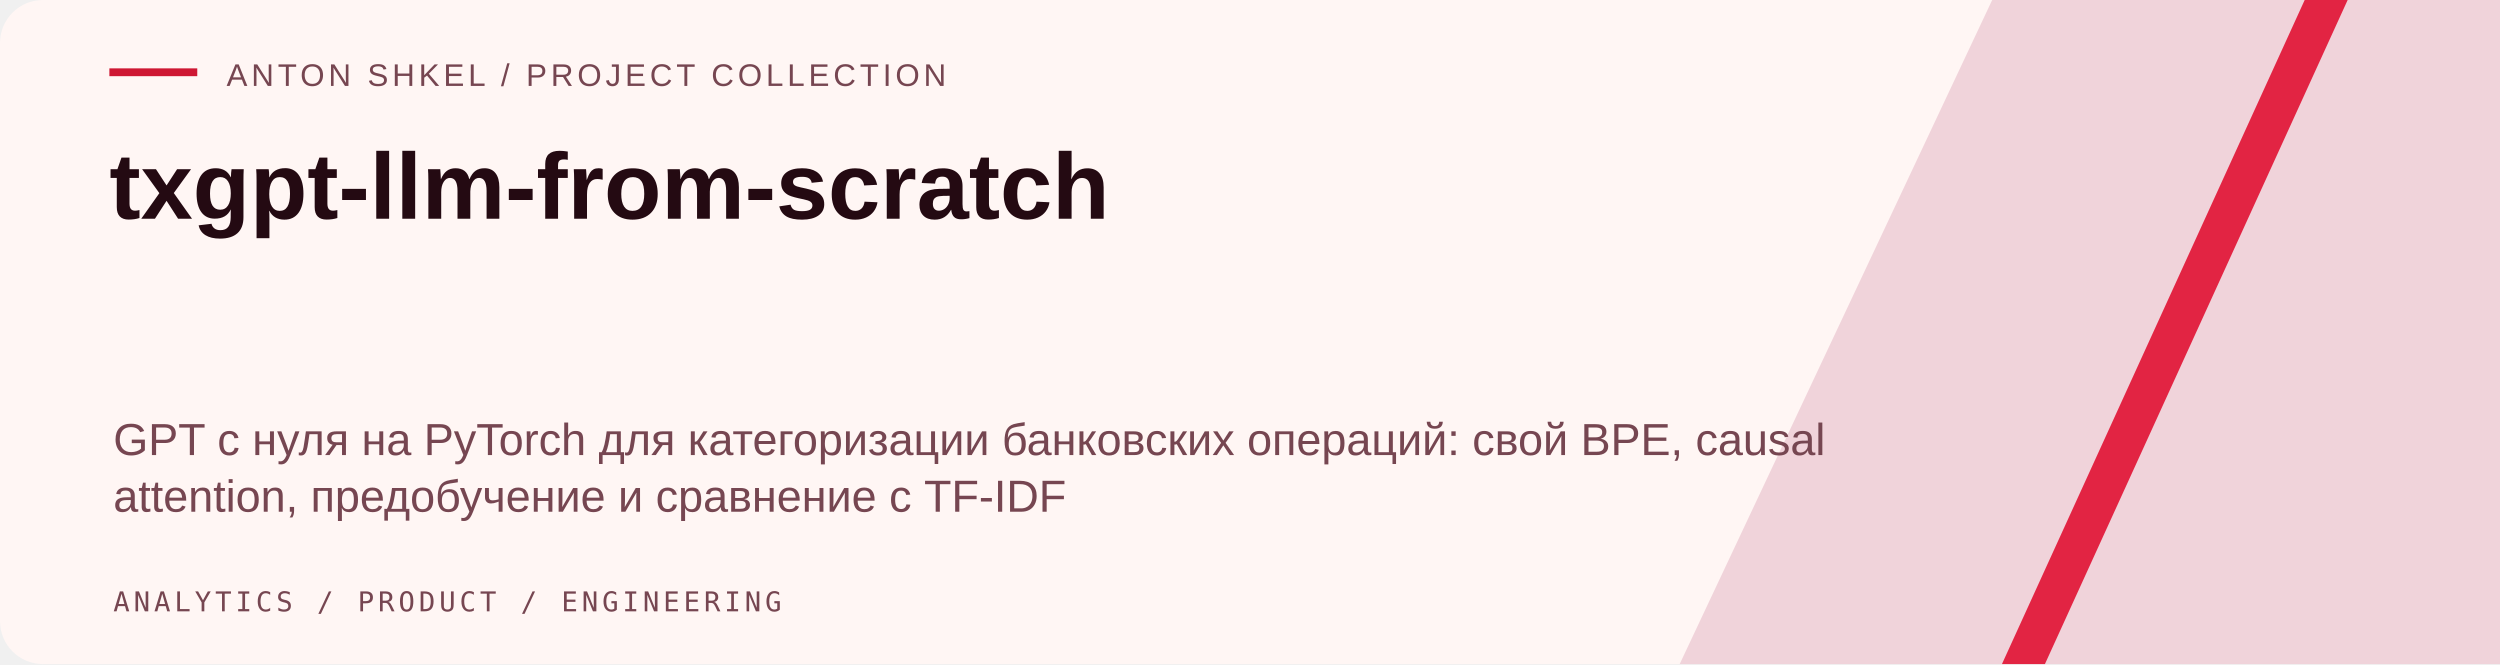
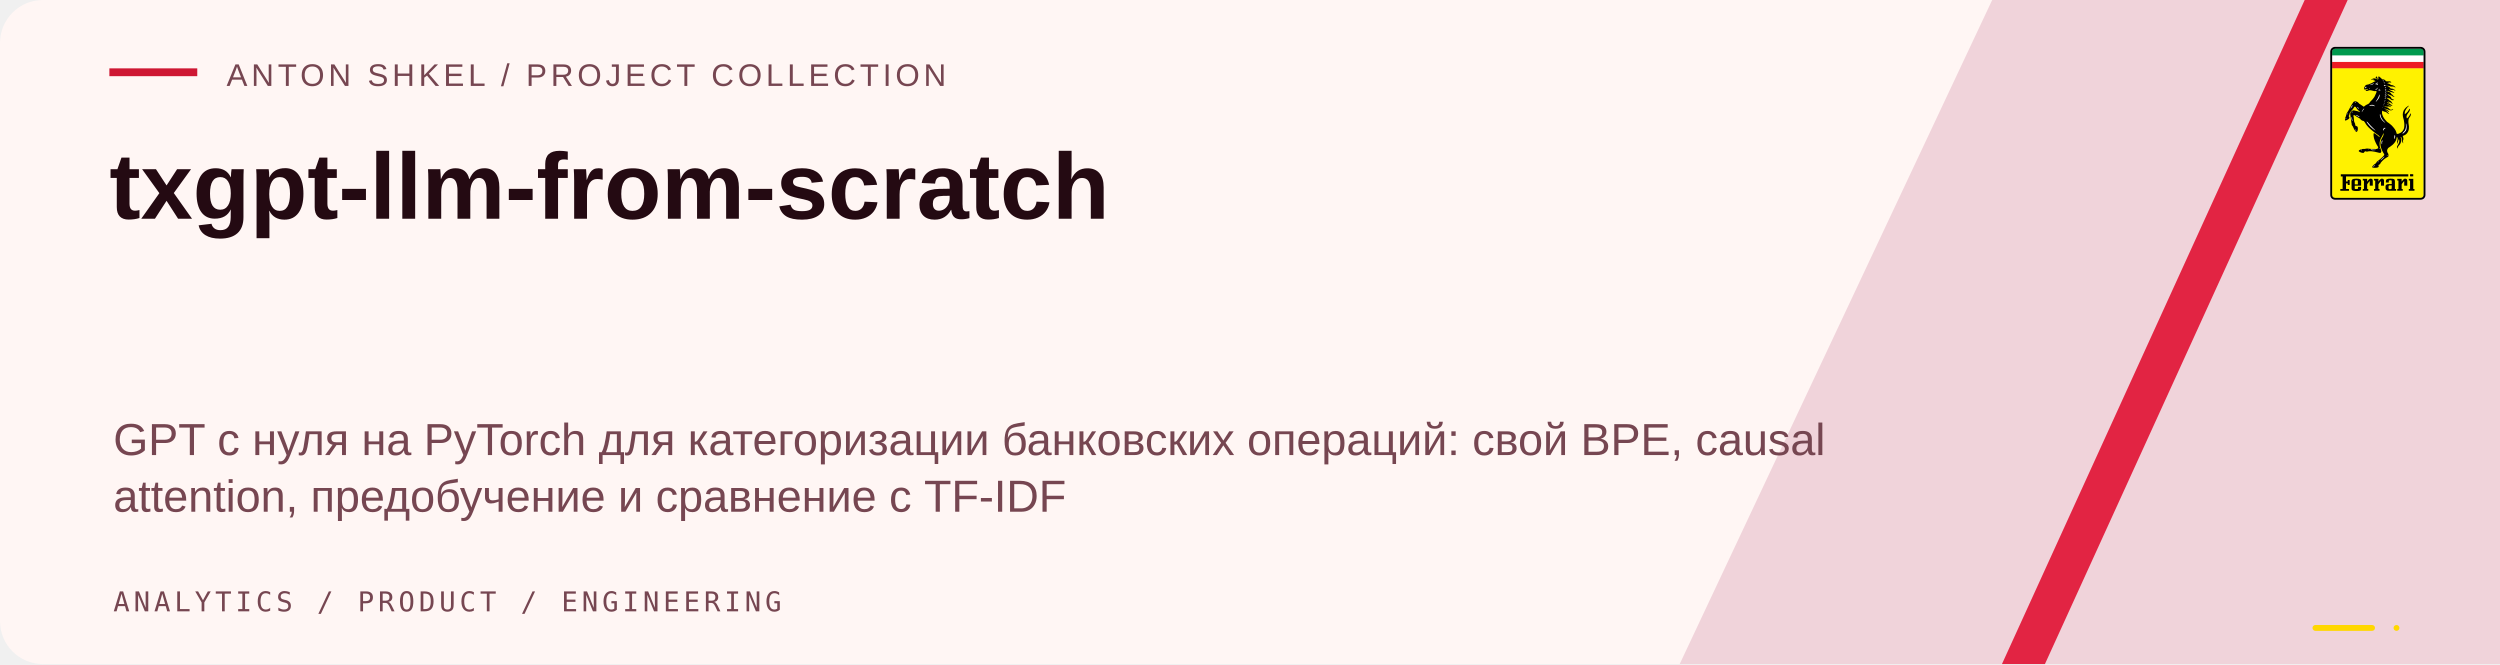
<svg xmlns="http://www.w3.org/2000/svg" width="1280" height="340" viewBox="0 0 1280 340" role="img" aria-label="txgpt-llm-from-scratch">
  <rect width="1280" height="340" rx="22" fill="#fff6f4" />
  <path d="M1020 0h260v340H860z" fill="#f0d3da" />
  <path d="M1180 0h22l-155 340h-22z" fill="#e22443" />
  <rect x="56" y="35" width="45" height="4" fill="#ce1733" />
  <text x="116" y="44" fill="#764651" font-family="Segoe UI,Arial,sans-serif" font-size="16" letter-spacing="2">ANTON SHKEL / PROJECT COLLECTION</text>
  <g font-family="Segoe UI,Arial,sans-serif">
    <text x="56" y="112" font-size="48" font-weight="700" fill="#240a12">txgpt-llm-from-scratch</text>
    <text x="58" y="233" font-size="23" fill="#764651">GPT с нуля на PyTorch для категоризации банковских операций: свой BPE, causal</text>
    <text x="58" y="262" font-size="23" fill="#764651">attention, предобучение и сравнение с TF-IDF</text>
  </g>
  <text x="58" y="313" font-family="Consolas,monospace" fill="#764651" font-size="14" letter-spacing="2">ANALYTICS / PRODUCT / ENGINEERING</text>
+   <g id="tifoso-badge">
+     <g transform="translate(1193 24) scale(0.1424419)">
+       <path fill="none" clip-rule="evenodd" d="M0 574.034V0l349.46.369v573.665" />
+       <path d="M325.738 0c9.509 0 17.198 7.607 17.198 17.015V532.42c0 9.4-7.689 17.015-17.198 17.015H17.753c-9.5 0-17.191-7.614-17.191-17.015V17.015C.562 7.607 8.253 0 17.753 0h307.985" fill="#FFF" />
+       <path d="M7.246 76.404h329.229V531.39c0 3.784-.646 6.123-3.198 8.661-2.77 2.753-5.2 3-9.586 3l-306.615.03c-2.416 0-4.269-.77-6.269-2.461-2.477-2.123-3.561-4.769-3.561-7.569V76.404" fill="#FFF200" />
+       <path fill="#ED1C24" d="M7.246 53.513h329.229v23.375H7.246z" />
+       <path fill="#FFF" d="M7.246 30.091h329.229v23.376H7.246z" />
+       <path d="M16.553 6.315h310.4c4.971 0 9.555 4.792 9.555 9.469v14.922H7.246l.03-13.123v-1.092c0-5.291 4.077-9.653 9.277-10.176" fill="#009A4E" />
+       <path d="M325.738 0c9.509 0 17.198 7.607 17.198 17.015V532.42c0 9.4-7.689 17.015-17.198 17.015H17.753c-9.5 0-17.191-7.614-17.191-17.015V17.015C.562 7.607 8.253 0 17.753 0h307.985m0 6.792H17.753c-5.708 0-10.322 4.584-10.322 10.223V532.42c0 5.646 4.615 10.199 10.322 10.199h307.985c5.709 0 10.323-4.553 10.323-10.199V17.015c0-5.638-4.614-10.223-10.323-10.223z" />
+       <path d="M165.692 105.28s-.208 1.984-.661 3.146c-.446 1.076-1.608 1.8-1.531 2.522.077.708.831 1.562 2 2.153 1.146.6 1.607 1.062 2.784 1.362 1.092.27 2.477 1.069 2.869.154.393-.931-.199-2.062-.861-3.146-1.154-1.892-1.738-2.354-3.438-4.954-.362-.56-.646-1.161-1.162-1.237" />
+       <path d="M157.069 309.693c.115-.339 2.838 1.385 4.253 2.216 2.977 1.784 4.315 2.845 6.946 4.814 2.085 1.585 3.092 2.4 5.185 4.2 2.568 2.215 3.953 4.107 4.646 3.677 1-1.2-1.638-4.708-3.97-6.614-2.268-1.878-4.614-3.4-6.422-4.585-2.331-1.555-2.539-1.908-6.023-4.247-3.746-2.507-6.976-5.66-6.976-5.66l-3.639-2.861-5.699-4.808-6.338-5.838-4.784-5.331s-3.723-4.553-4.315-5.431c-.6-.869-2.354-3.685-3.799-6.068-1.293-2.139-3.8-5.461-4.031-5.746-1.354-1.639-4.446-.977-8.039-3.092-4.361-2.577-5.415-4.931-5.415-4.931s-.162-.345-.331-.53c-.162-.193-.492-.431-.492-.431l-2.285-1.592-1.308-.862s-.992-.823-2.238-1.354c-1.254-.554-4.046-2.177-4.046-2.177l-4.992-3.184s-1.954-1.569-2.6-2.092c-.661-.5-1.892-1.215-1.892-1.215s-.785-.393-1.023-.408c-.238-.016-1.276-.108-1.276-.108s-.962-.254-1.939.893c-.977 1.154-.738.538.854 7.03.63 2.553.569 11.561 1.246 14.306.861 3.523 3.338 8.077 3.592 8.615.247.531.423 2.5.423 2.5s-.107 1.593.062 2.601c.754 4.653 7.561 1.591 9.062 7.976 1.477 6.3-.885 12.584-.885 12.584s-1.462 3.124-3.531 3.615c-2.061.478-5.261-4.091-7.576-7.791-2.284-3.639-4.153-8.408-4.753-9.923-.6-1.516-.916-1.847-1.608-2.946-1.023-1.639-1.846-1.338-2.992-3.923-1.154-2.584-.131-3.623-.646-5.876-.3-1.246-.569-1.385-.961-3.17-.377-1.776-.885-7.43-.885-7.43l-.723-5.261s-.254-2.4-.584-3.908c-1.146-5.261-1.546-10.353-1.546-10.353l-.215-2.092-.077-2.161s-.069-1.039.185-2.108c.254-1.068.77-1.953.77-1.953s1.062-1.777 1.246-2.223c.177-.423 2.346-2.946 2.346-2.946s1.138-.946 2.992-2.077c1.862-1.131 3.531-1.054 3.531-1.054s.492-.046 3.785.362c3.292.407 10.061 2.207 11.769 2.646 1.684.455 3.7 1.162 5.007 1.892 3.761 2.046 4.9 1.178 1.908-1.168-2.016-1.577-2.584-2.285-4.208-3.761-1.37-1.262-2.446-2.101-3.469-3.262-1.023-1.185-3.938-5.484-3.938-5.484l-1.823-2.692s-.977-1.107-1.139-1.185a13.378 13.378 0 01-.646-.469s-1.207.061-2.454-.177c-1.261-.254-1.846 1.516-1.846 1.516s-2.708 5.053-5.461 8.146c-4.461 5.022-7.661 8.438-9.299 11.114-2.3 3.708-1.792 7.77-2.977 9.646-.692 1.1-1.069 1.262-1.446 2.223-1.154 2.916 3.038 4.515 2.077 7.745-1.531 5.124-13.53 10.192-15.123 9.346-1.654-.869-.3-7.799.254-10.038.569-2.253 2.253-5.576 2.408-5.745.146-.162.554-.947.676-1.608.131-.661.177-2.161.254-2.992.077-.839.423-2.161.423-2.161s.046-.285 1.107-2.584c1.069-2.315 4.977-7.7 7.777-12.838 1.846-3.354 2.615-5.384 4.461-8.746 1.7-3.084 4.615-7.792 4.615-7.792s1.23-2.4 1.807-3.292c.585-.916 1.815-2.646 2.969-4.354 1.162-1.7 1.446-2.977 2.961-4.377 1.254-1.169 2.108-1.792 3.746-2.315 2.438-.808 4.108-.376 6.6.316 2.584.707 4.361 1.892 6.054 3.292a24.232 24.232 0 012.938 2.977l.823 1.215.507.3 1.57 1.008 3.592 2.376s8.523 5.8 9 6.115c.454.3 1.984 1.554 2.284 1.654.316.092 2.585-2.37 7.039-5.438 5.153-3.577 6.976-3.308 8.685-4.238 1.684-.931 2.376-1.7 3.7-3.023 2-2 2.015-3.069 4.284-5.861 2.285-2.784 4.423-4.346 4.423-4.346s.315-.315 4.385-4.915c4.061-4.584 5.861-8.054 5.861-8.054l2.231-4.469s3.23-6.945 4.269-9.692c1.046-2.753 1.046-3.669 1.046-3.669s.153-.723-.631-2.123c-.808-1.393-1.639-.762-3.185-.446-2.961.631-4.761-.139-7.753-.661-2.738-.455-4.169-1.277-6.915-1.731-2.784-.469-4.407-.93-7.2-.661-.423.046-1.276.223-1.685.361-1.577.523-2.015.646-3.184 1.323-1.354.631-2.246.831-3.746.869-1.039.031-1.669.062-2.63-.315-.662-.254-1.039-.446-1.562-.915a3.658 3.658 0 01-.723-.839c-.03-.292-.123-.277.162-.753.277-.485.623-.57.623-.57l1.277-.315s1.8-.469 1.969-.516c.162-.046 1.877-.6 2.63-.838.762-.238 1.593-.677 1.593-.677s.461-.738.284-1.161c-.223-.478-1.246-.523-1.246-.523s-1.431.523-1.592.569c-.154.031-2.439.753-2.439.753s-1.792.393-3.184.723c-1.4.315-3.4.477-3.4.477l-.6-.162s-.677-.454-.784-.93c-.1-.423-.162-.739-.239-1.223-.3-1.77-.661-2.839-.238-4.584.162-.731.331-1.139.646-1.815.269-.562.446-.885.792-1.416l1.101-1.8 2.077-3.069c.715-.723 1.185-1.084 2.084-1.592 1.323-.738 2.092-.946 3.746-1.131 1.623-.177 1.846-.161 4.146-.677 2.315-.523 3.954-1.438 3.954-1.438s5.531-2.031 8.899-3.685c3.53-1.73 5.069-3.577 8.723-5.007 1.546-.6 2.446-.885 4.038-1.292.2-.131.3-.254.362-.493.154-.577-.738-.846-1.354-.785-.554.046-1.815.631-2.1 0-.216-.484 1.153-.769 1.153-.769s.646-.3.662-.661c.016-.554-.93-.193-1.354-.239-2.146-.239-2.315-.631-3.8-.992-1.746-.438-2.691-.977-4.507-1.054-1.6-.062-3.1.277-4.107.515-.992.254-1.023-.723-.631-.915 2.808-1.308 2.869-1.416 4.854-1.508 1.084-.046 2.6.185 2.769.269.162.092 2.331-.015 2.885-.584.569-.554-1.777-.523-2.885-.962-1.022-.407-2.584-.522-2.553-1.2.054-.677.808-.3 1.346-.438.676-.162 1.069-.146 1.761-.238 1.247-.169 1.354-.285 3.2-.438 1.823-.177 4.454.6 4.454.6s2.761 1.224 4.115 1.87c1.354.63 2.992.961 2.992.961s1.922.269 3.385-.646c1.484-.908.646-1.508.13-2.346-.508-.785-1.153-1.923-.208-4.077.839-1.877 1.277-4.069 1.516-4.269.301-.238 1.462 1.446 2.215 2.139 2.7 2.523 6.27 3.769 9.639 9.045.262.423 1.508-.254 5.415.346s7.323 4.784 8.185 5.785c.893 1.007 2.046.953 2.046.953l1.877.254 6.814.115s3.093-.554 4.877.124c1.246.469 5.4 3.246 3.508 4.299-1.323.739-2.569-.884-3.769-.961-1.416-.092-2.031.177-3.293.492-2.646.662-8.322 2.377-6.261 3.069.153.061.446.107.446.107l1.015.177s2.493.569 4 1.161c2.276.9 3.354 1.893 5.446 3.123 1.199.692 1.723 1.385 3.03 1.777 1.2.347 1.969 0 3.2.208 1.615.285 2.522.616 4 1.323 2.199 1.054 2.999 2.331 4.969 3.746.984.715 1.814.823 2.553 1.785.17.215.309.331.386.584.262.877-1.447.361-2.354.216-1-.169-1.415-.662-2.338-1.085-1.369-.646-2.016-1.354-3.508-1.623-1.077-.208-1.723-.046-2.83.015-1.077.046-1.646.208-2.724.223-1.83.031-2.861-.13-4.661-.508-2.016-.422-3.016-1.207-5.015-1.623-2.262-.469-6.261-2.407-5.877-.469.2.931 2.323 1.715 2.323 1.715s1.461.785 2.846 1.4c1.385.6 2.153 1.516 2.153 1.516l.954.708s.984 1.354 2.277 2.884c1.261 1.508 3.507 1.461 3.507 1.461s1.354 0 4.276.6c2.908.6 5.908 2.399 5.908 2.399s2.261 1.554 3.584 3.116c1.308 1.562.554 2.346.385 2.507-.153.169-.093.092-.277.169-.153.077-1.784-1.969-1.784-1.969l-1.169-.992s-1.139-.8-2.615-1.277c-1.477-.469-1.97-.154-1.97-.154s-3.138.877-5.876.8c-2.708-.077-4.123-1.162-4.123-1.162l-1.723-1.154s-2.585-2.423-2.678-1.276c-.062.777 1.139 1.638 1.139 1.638s.831.838 1.385 1.37c1.046 1.03 1.478 1.546 2.677 2.614 1.2 1.078 1.938 1.078 1.938 1.078s.646.153.892.2c.247.046.678.162.678.162s.4.154 2.276.916c1.861.753 3.877 2.392 3.877 2.392s.185.154.462.208c.276.031.83.308.984.354.169.038.646.038 1.723.192 1.093.162.677.854.677.854l-.185.261-.893.6s-1.153.331-1.938.369c-.8.046-1.938-.399-1.938-.399l-2.416-.908s-2.445-.646-2.969-.731c-.523-.077-2.707-.515-3.076-.592-.354-.084-1.446-.477-1.738-.646-.293-.161-.831-.269-2.154-.915-1.308-.646-1.831-1.392-3.461-1.908-1.646-.523-2.646-.63-3.877.224-2.123 1.461 3.199 1.7 5.846 3.022 3.908 1.923 6.107 3.338 7.03 5.416.938 2.084 1.877 2.838 1.877 2.838s2.754 1.385 3.984 2.838c.677.784.77 1.431 1.446 2.215 1.507 1.769 4.431 1.669 5.016 3.169.554 1.399-2.37.769-3.893.63-2.738-.269-3.4-2.777-5.954-3.784-1.445-.577-2.368-.577-3.846-1.084-2.692-.885-3.953-2.046-6.646-2.884-1.631-.5-4.585-2.646-4.215-.993.061.4.307.708.414.947.139.238.816 1.115.816 1.115s.907 1.2 1.322 1.516c.385.331 2.123 1.638 4.615 2.992 2.462 1.354 4.615 3.954 4.615 3.954s.739 1.062 1.093 1.801c.369.831.107 1.084.692 2.238.538 1.146.8 1.369 1.538 2.077 1.815 1.746 3.723 1.399 6.03 2.346.631.269.677.361 1.354 1.084.677.715-.124 1.022-.124 1.022s-2.568.662-4.23.523c-2.153-.169-3.123-.831-5.215-1.877-2.123-1.038-3.23-2.907-3.445-3.022-.185-.124-.708-.677-1.108-.962-.399-.284-1.431-.5-2.354-.754-.938-.253-1.462-.3-2.399-.554-1.277-.362-2.601-.923-3.201-1.115-.6-.208-1.969-.454-2.969.138-2 1.185 3.107 1.984 4.692 3.685.815.854 1.153 1.454 1.923 2.354.585.692.831 1.177 1.555 1.715.491.361 1.399.753 1.399.753s1.23.57 3.03 1.562c1.8.992 3.907 3.799 3.907 3.799l1.277 1.954.754 1.115.2.516.276.63s.924 1.2 1.6 1.592c.678.408.554.762.554.762s-.076.247-.554.516c-.461.285-.723.046-1.399-.154-.677-.192-1.123-.838-1.707-1.308-.616-.492-1.262-1.684-2.354-2.361-.969-.584-2.23-.792-2.723-.946-.477-.176-1.677-.93-2.154-1.138-.461-.185-1.707-.754-1.707-.754s-2.399-1.338-3.724-1.699c-1.322-.37-.477.438-.477.438s1.186 1.846 2.323 2.584c1.478.977 3.554 1.839 2.877 2.63-.462.516-1.077.331-1.754.254-1.107-.13-2.446-1.454-2.446-1.454s-.553-.361-3.03-1.146c-2.462-.808-1.554.546-.985 1.277a4.735 4.735 0 001.309 1.115l1.677.754.769.238s.678.123 2.908.646c2.23.508 3.462 1.593 3.462 1.593s1.199 1.115 2.86 2.346c1.692 1.246 3.354 1.562 4.277 1.685.923.115.892.761.892.761s.123.593.063.785a.453.453 0 01-.432.362c-.185 0-.276.077-.522.208-.246.123-1.2.277-1.2.277s-2.492-.077-4.461-.562c-1.938-.477-3.662-1.831-3.847-1.907-.153-.077-1.969-1.084-3.23-1.484-1.215-.408-3.169-.231-3.385-.154-.199.077-.877.185-2.03.523-1.169.308.292.753.292.753l.831.077 1.984.154s2.062.238 3.8.884c1.738.631 2.877 1.908 4.031 3.077a13.966 13.966 0 002.431 1.9l.923.6.477.361.123.315s-.046.162-.123.361c-.077.208-.369.361-.369.361s-.431-.077-.615-.077c-.216 0-1.523-.692-2.492-1.115-1-.438-1.508-.854-2.585-1.116-.923-.223-2.153-.323-2.431-.238-.276.077-2.308.362-3.877.469-1.568.123-2.923.146-4.769-.077-2.63-.315-6.122-2.393-6.569-1.815-.907 1.215 1.862 1.561 3.216 2.338 1.846 1.069 5.046 2.031 5.046 2.031s2.338.515 3.707 1.161c3 1.393 3.908 3.454 6.323 5.623 1.323 1.215 2.4 1.738 4.184 2 1.539.224 1.508.039 3.938-.438 2.446-.484 3.924-2.8 4.631-1.953.139.162.077.315.046.554-.046.238-.245.677-.245.677s-.277.392-.708.838c-.446.438-2.123 1.354-3 1.715-.877.362-3.03.962-5.738.877-2.708-.077-6.522-2.154-6.522-2.154l-2.738-1.154s-1.262-.592-2.123-.915c-2.277-.862-3.723-.785-6.062-1.4-1.446-.392-2.399-.8-3.707-1.069-1.323-.284-.569.239-.446.423.615.838 1.445 1.107 2.492 1.592 1.385.677 2.354.539 3.769 1.139 1.585.639 2.97 1.539 3.847 2.108.861.554 1.508 1.185 2.354 2.062l2.907 2.492s.677.554.754.785c.076.239.399.838.246 1.8-.17.962-.954.285-.954.285l-.769-.492-.77-.708-1.216-1.007s-1.045-.947-2.846-1.862c-1.784-.931-3.938-1.162-3.938-1.162s-1.908-.284-1.846.316c.092.592.521.646 2.029 1.038 1.523.393 2.523 1.162 2.523 1.162s1.555 1.154 2.677 2.43c1.107 1.278 1.431 2.516 1.431 2.516s.569 1.046 2 2.43c1.431 1.4 2.185.915 2.107 1.593-.077.677-.708.8-.708.8s-.369-.032-.522-.032c-.154 0-.523-.207-.923-.361s-1.908-1.2-1.908-1.2-2.368-1.922-2.63-2.107a408.68 408.68 0 01-2.523-1.877s-1.323-.846-2.262-1.323a28.107 28.107 0 00-2.969-1.2c-.707-.231-2.031-.308-2.031-.308s-1.584-.238-2.553-.6c-1.523-.585-3.293-2.208-3.492-2.285-.216-.084-1.631-.569-1.908-.523-.276.031-.923 2.708-1.076 4.254-.646 6.477 1.076 10.776 3.753 16.715 3.861 8.63 14.614 19.36 14.614 19.36s2.708 1.531 3.847 2.446c3.215 2.516 8.538 6.077 13.261 10.784 4.03 4.038 9.385 11.199 9.385 11.199s3.106 4.323 4.553 7.384c1.754 3.754 3.17 9.478 3.17 9.478s.123.984.215 1.2c.123.199.399.461.585.461l1.876.062c.185 0 2.323-.153 3.739-.508 1.4-.354 4.723-1.877 6.938-3.03 2.184-1.17 4.815-3.385 4.815-3.385s.507-.431 3.062-3.292c2.585-2.861 4.246-7.153 4.876-8.776.616-1.607 1.124-4.707 1.493-10 .399-5.314-.323-10.915-.323-10.915s-.969-7.815-1.555-10.477c-.584-2.645-1.999-6.984-1.999-6.984s-.984-3.86-1.292-6.298c-.324-2.439-.369-6.408-.369-6.408s0-2.43.783-6.922c.816-4.469 3.555-8.977 3.555-8.977s.769-1.516 3.724-5.054c3.03-3.623 3.998-4.192 6.983-6.354 2.37-1.7 5.43-4.438 6.432-3.792 1.107.692-1.079 2.077-1.817 2.8-1.861 1.846-5.337 5.107-8.153 10.022-2.461 4.254-3.384 7.069-3.998 9.846-.617 2.77-.354 5.815-.277 6.854.093 1.039.661.662.661.662s5.984-4.808 9.23-8.446c3.523-3.938 6.661-10.946 7.891-11.007.831-.054 1.216 1.823 1.016 2.692-.768 3.638-1.029 4.092-2.216 6.507-1.353 2.769-2.613 4-4.491 6.554-1.97 2.677-2.938 3.7-4.522 7.245-2.291 5.1-.954 9.039-.954 9.039s.277 2.392 1.353 2.361c1.802-.062 5.754-5.054 8.339-9.139 1.909-2.992 2.6-6.453 3.847-8.269 1.138-1.607 2.139 2.616 1.646 5.108-.57 2.961-2.031 5.623-5.246 9.815-3.138 4.091-3.046 7.984-3.046 7.984s-.323 1.777-.585 5.654c-.245 3.86.862 9.723.862 9.723s.983 4.899 1.185 8.614c.185 3.738.061 12.223-3.432 18.83-1.384 2.646-4.354 6.308-4.354 6.308s-2.292 2.354-4.169 3.722c-1.878 1.37-6.385 3.509-6.385 3.509s-3.122 1.076-3.553 1.169c-.462.123-.738.507-.738.507s.276.601.399.847c.107.247.984 2.399.984 2.399s.938 3.046 1.292 5.462c.354 2.415-.062 2.969-.399 4.815-.339 1.77-1.107.953-1.308 4.43-.169 3.078 1.216 4.615.969 8.062-.106 1.508-1.815-1.907-2.646-3.353-1.754-3.14-1.339-7.97-1.369-9.169-.047-1.2-.14-2.524-.585-4.031-.538-1.97-1.354-3.492-2.261-4.692-.924-1.185-1.893-1.861-2.216-1.738-.323.108-.354.738-.354 1.046-.016.339.63 1.477.769 1.724.169.23 1.323 2.338 1.323 2.338s.507 1.631.707 4.801c.201 3.138-.769 7.045-.769 7.045s-1.262 4.385-2.584 6.97c-1.479 2.845-4.754 6.722-4.754 6.722s-2.354 2.154-4.124 5.692c-1.737 3.538-.245 5.077-.892 5.538-.677.446-2.062-2.046-2.431-3.723-.354-1.569-.185-2.308.462-4.062.6-1.692 2.016-4.139 2.016-4.139l2.107-3.584s2.554-4.861 3.354-8.4c.8-3.507-.123-7.414-.123-7.414s-.107-1.292-.984-1.231c-.893.046-1.507.816-1.877 1.754-.724 1.938.308 1.585-.801 4.815-.86 2.538-1.107 2.2-1.569 3.707-.554 1.8-.846 3.646-.814 4.77.046 1.107-.569.646-.569.646s-1.077-2.001-1.077-4.492c0-1.354.062-2.123.216-3.478.246-2.169 1.138-5.491 1.138-5.491s.954-3.277.754-6.262c-.229-3.015-1.276-3.568-1.276-3.568s-.276-.4-1.446-.339c-1.153.093-1.092 2.169-1.092 2.169s-.354 2.97-.815 4.815c-1.277 5.092-2.984 7.769-6 12.061-2.738 3.877-6.445 7.293-8.308 8.893-1.846 1.631-7.538 5.769-7.538 5.769l-6.676 4.445s-2.646 2.585-3.847 5.662c-1.23 3.062-1.169 5.461-.462 8.276.709 2.831 1.724 4.123 2.262 4.922.523.771 1.555 2.154 1.893 3.786.215.999.062 1.599.123 2.614.063.893.185 1.385.154 2.293-.031 1.415.23 2.414-.585 3.568-.585.877-2.185 1.646-2.185 1.646s-1.814.799-2.893 1.461c-11.354 6.846-15.383 11.292-21.783 18.922-2.031 2.446-.538 2.293-2.707 5.185-1.316 1.724-4.354 1.724-5.454 3.784-1.53 2.815 3.446 5.585-2.3 8.062-7.407 3.2-20.153.907-20.407-.092-.692-2.739 2.492-5.907 3.623-7.169 5.184-5.662 9.815-5.801 11.515-10.492.369-1 .223-1.861 4.353-4.923 2.9-2.139 14.484-10.861 19.546-16.676 1.738-2 3.23-3.322 3.984-5.477.77-2.186-.754-3.554-.754-3.554l-2.077-3.385-3.984-7.123s-1.676-3.784-2.584-5.969c-.938-2.185-2.677-8.062-2.677-8.062s-1.276-5.291-1.493-8.738c-.384-6.184.462-9.783 2.094-15.783 2.107-7.784 6.891-11.046 8.799-18.769.555-2.245.677-6.092-.462-5.907-1.077.2-1.169 3.23-1.999 5.262-3.077 7.661-7.139 11.015-9.369 18.952-1.492 5.369-2.107 8.555-2.093 14.123.017 3.184-.107 2.6.708 8.123.323 2.03.815 3.122 1.416 5.106.43 1.416 1.584 4.062 1.584 4.062s1.585 3.492 2.139 5.938c.168.847.385 1.322.322 2.169-.107 1.461.154 1.77-.553 3.092-.877 1.647-.34 2.616-3.139 3.23-2.492.523-7.584-1.138-7.584-1.138s-20.93-6.338-34.291-4.508c-2.646.354-4.069 1.323-6.73 1.277-2.423-.031-3.654-1.924-6.077-1.2-.492.139-.646.492-1.092.785-3.538 2.461-.831 6.553-10.153 4.43-5.723-1.308-12.653-4.814-11.454-7.015 1.607-2.923 3.761-3.4 8.285-5.262 4.838-1.969 12.099-1.415 13.53-1.507 1.746-.139 4.254-1.354 7.376-1.431 5.4-.093 6.361.554 6.361.554l9.168.814 17.546.217s3.138-.231 4.384-.478c1.262-.247 2.254-2.723 2.945-3.908.678-1.168-.03-2.892-.03-2.892l-.522-.815-1.67-2.692-3.084-5.2-3.423-6.83s-2.238-4.753-3.43-7.876c-1.185-3.108-1.877-4.862-2.662-8.076-.823-3.309-1.331-5.985-1.438-8.646-.13-3.82-.384-6.789.685-9.912" />
+       <path d="M270.971 303.355c3.691-4.738 4.047-9.139 4.261-15.338.169-4.507-1.537-11.453-1.537-11.453l-.232-.508s-.646-.839-1.044.269c.061.978.185 1.762.185 1.762l.214 8.946s-.277 4.507-1.814 9.153c-2.585 7.846-9.446 11.338-10.445 14.169-1.711 4.691 5.997-1.293 10.412-7m-38.705 14.477s-1.508.431-1.539 1.922c-.03 1.493.369 2.785.323 4.585-.03 2.293-2.138 4.938-.784 5.8 2.323 1.477 4.322-8.923 3.615-10.461-.708-1.54-1.4-1.863-1.615-1.846m-26.06 72.103s-.432-.23-1.277.093c-.83.322-.77 1.185-.77 1.185s-.169.923.508 1.016c.678.123 1.785-1.539 1.785-1.724 0-.185-.246-.57-.246-.57m-24.522 17.43s-.247.247-.031.415c.23.201.554-.046.554-.046s4.23-3.307 6.738-5.63c2.646-2.492 6.462-6.784 6.462-6.784s.261-.323-.031-.6c-.309-.277-1.031.153-1.631.43-.523.277-.831.569-1.23.893-.369.339-1.631 1.631-1.631 1.631l-3.262 3.169-2.062 1.938-1.999 1.907-.831.955s-.216.369-.276.461c-.063.107-.277.384-.277.384s-.309.293-.309.385c0 .077-.092.154-.092.247a1.438 1.438 0 01-.092.245m-7.315 4.801s-.454-.369-1.169-.016c-.723.385-1.492 1.368-1.555 1.477-.068.139-.461.662-.191 1.123.269.462 1.184-.216 1.322-.246.131 0 1.324-.953 1.324-.953s.692-.432.269-1.385m-14.007 14.183s-.6-1.107-1.385-.646c-.785.462-1.215.616-1.938 1.615-.123.169-.9 1.17-1.039 1.431-.138.247-.915 1.724.662 1.831 2.708.153.93-1.584 1.861-2.262.754-.522 2.169-.384 2.185-.938.015-.553-.346-1.031-.346-1.031m-47.998-56.675s-1.623.401-1.746.955c-.131.584.946 1.138 1.115 1.168.192.031.554.462 1.638-.277 1.069-.722 1.023-1.338 1.023-1.338s.631-.738-2.03-.508m26.399-.861s-.016-.6-1.162-.522c-1.169.062-1.415.276-1.446.461-.038.169.062.462 1.1.554 1.054.062 1.477-.001 1.508-.493m24.96.723c-2.1-.016-1.438.047-2.73.108-2.346.123-3.623.03-5.938-.124-3.247-.215-8.269-1.015-8.269-1.015s-.631-.153-.885.262c-.231.384.615 1.276 1.369 1.508 4.115 1.277 4.338 1.062 7.138 1.107 1.562.016 2.431-.139 3.985-.231 1.969-.152 2.884.154 5.03-.415.561-.139 1.1-1.184.3-1.2m14.061-4.169s-.423-.491-1.293-.061c-.86.415-1.384 1.353-1.384 1.353s-.407.646.462.555c.846-.123 1.607-.492 1.807-.615.223-.125.854-.709.408-1.232m-12.238-168.769s5.938-5.561 10.191-12.914c2.522-4.385 3.622-14.592 1.454-12.054-.978 1.162-2.162 6.454-4.039 10.376-2.677 5.584-8.392 13.492-8.392 13.492s-1.229 2.631.786 1.1m-23.737 14.131s-.631.492-.346 1.277c.3.8 1.508.2 1.508.2s2.746-1.038 5.623-1.146c2.884-.123 6.884.738 6.884.738s1.907.523 2.223.646c.315.131 1.354.631 1.531.692.154.069 1.146.554 1.7.054.554-.508-3.469-4.161-7.576-4.715-6.839-.931-11.33 2.015-11.33 2.015l-.217.239m-28.168 24.083c.484.416 2.769-3.938 4.676-6.692 1.4-2.015 3.955-5.384 3.955-5.384s1.153-1.546-.8-.684c-.792.354-2.961 2.007-4.492 5.046-1.293 2.584-3.847 7.306-3.339 7.714m-15.799-18.915s-.493 1.685 1.477 3.792c1.984 2.116 2.492 3.861 3.754 2.6.346-.346-1.231-3.192-2.031-3.984-.823-.785-1.408-1.431-1.408-1.431l-.515-.423-.662-.369-.377-.153s-.1-.093-.238-.032m-6.401-16.153s-2.138.4-2.661 1.438c-.531 1.039 2.461.408 2.461.408s1.984.107 2.031-.646c.046-.769-.253-.846-1.831-1.2m-33.975 56.305c-1.092-.315-1.276 1.832-1.423 2.523-.123.692.493 2.077.746 2.077.246-.016 1.115-1.369 1.161-2.03.047-.677.478-2.269-.484-2.57m35.284 41.937s-1.954-1.547-2.254-.931c-.292.615 1.608 3.33 1.608 3.33s.584.893 1.484.492c.884-.43.569-1.415.569-1.415s-.6-1.261-1.407-1.476m-14.73-45.352s-.5-.13-.677.469c-.185.6-.169 1.577-.3 2.761-.107.924.239 3.385.239 3.385s.192 1.954.584 3.116c.423 1.276 1.546 3.092 1.546 3.092s.423.931.946.885c.515-.054.392-.662.392-.662s-1.638-6.491-1.684-7.153c-.193-2.161-.193-4.792-.193-4.792l-.015-.393s-.016-.693-.838-.708m2.553-19.806s-.9-.169-1.73 1.561c-.838 1.754-.661 2.462-.585 2.539.062.077.723.062 1.785-1.561 1.054-1.608.815-2.224.815-2.224s-.062-.315-.285-.315m24.753 17.945s1.084 1.622-.992 1.246c-2.084-.377-6.461-3.831-8.246-4.761-1.762-.931-4.662-1.224-3.446-2.315.223-.185.284-.363.63-.377.362-.016 1.562.453 1.638.507.062.03 3.146 1.307 3.261 1.338.108.046 1.839.785 3.069 1.507 1.231.73 3.23 2.13 3.23 2.13l.856.725m57.697 49.675c.569 1.784-6.569-3.77-10.392-6.716-10.13-7.8-22.53-23.791-20.984-25.206 1.277-1.162 6.361 6.161 13.815 14.229 7.969 8.6 17.23 16.631 17.561 17.693m29.798-7.647c-2.215 2.361-2.999 5.385-1.723 7.646 1.246 2.199 1.631-3.216 3.016-4.808 1.2-1.393 1.938-1.169 3.907-2.569 3.354-2.361-2.399-3.276-5.2-.269m-12.676-50.474c-1.523-.246-1.477 2.069-1.262 3.708 1.016 7.337 4.309 12.991 8.707 18.314 2.678 3.246 10.016 9.03 10.861 8.1.309-.331-6.984-5.969-11.63-13.214-3.292-5.138-5.046-9.484-5.461-13.723-.045-.539.077-2.977-1.215-3.185M151.731 133.57c-3.308 1.792-9.046 3.37-9.046 3.37s-.262.569.477.508c4.916-.393 6.792-1.008 9.408-2.162 2.615-1.13 4.515-4.269 4.515-4.269s1.062-1.954-.907-.346c-.616.492-2.632 1.907-4.447 2.899m39.906-12.606s-1.123-.247-1.877.223c-.754.477-.539.854-.539.854s1.17.892 2 1.039c.831.123 2.615.9 2.555.3-.078-.615-1.077-1.715-1.432-2.015-.322-.317-.707-.401-.707-.401m-18.783 34.46c.191.392 3.545-.523 4.838-1.247 1.008-.569 1.407-2.477 1.407-2.477s.277-1.846-.153-1.131c-1.916 3.132-6.278 4.454-6.092 4.855m-.108-8.608c1.354-2.6-3.716 2.7-6.3 4.069-1.577.831-4.146 1.938-4.146 1.938s-.677.846.269.769c.946-.062 3.354.754 5.308-.754.462-.369 2.492-3.323 2.492-3.323s1.73-1.469 2.377-2.699m-.785 11.061c.107.423 5.791.284 7.215-.146 1.123-.308 1.738-2.292 1.738-2.292s.677-1.738.092-1.154c-2.576 2.631-9.144 3.169-9.045 3.592m-91.296 52.067s-.861-.315-1.93 1.292c-1.062 1.6-5.846 8.869-5 9.938 1.007 1.261 5.153-6.492 6.416-7.938 1.276-1.469.753-2.946.753-2.946s-.015-.331-.239-.346M184.883 341c-.523 2.415.092 7.354.924 8.322 2.03 2.446.784-3.83 1.076-6.031.246-2.045.492-2.753 1.508-4.938 1.815-3.938-2.445-2.492-3.508 2.647m-17.461-210.044s-1.576.046-2.807.723c-1.246.677-1.554 1.639-1.554 1.639s-.254.692-.084 1.069c.361.823 2.069-.423 3.261-.016.961.346 1.423.631 2.161 1.515.646.77 1.777 1.877 2.485 1.246.73-.615.462-2.192.462-2.192s-.839-2.569-1.938-3.292c-1.109-.738-1.986-.692-1.986-.692m-26.198 18.068s-.885.138-.677 1.215c.208 1.054.785.892.785.892s1.831-.785 1.723-1.884c-.131-1.108-1.831-.223-1.831-.223m-12.792-5.738s-.961.039-1.638 1.23a14.986 14.986 0 00-1.054 2.416s-.315 1.554.238 2.046c.562.484 1.177-1.007 1.984-1.592.484-.346.785-.5 1.285-.854.685-.47 1.8.13 1.723-1.254-.099-1.393-1.576-2.054-2.538-1.992m41.336-14.884s-2.176-.315-2.092.523c.077.784 1.178.315 1.885.631.692.315 1.154.438 1.707.946.408.361.361 1.069.862 1.084.692.016.554-.269.554-.269s-.631-1.877-1.453-2.407c-.816-.539-1.463-.508-1.463-.508m24.284 8.776c-.308 1.185-.493 1.592-.493 1.592s-.614 2.408 1.816 1.523c2.431-.893 1.169-.516 2.922-1.369 1.724-.846 1.693-.377 2.955-.315.43.015.707.03 1.354-.092.553-.124.322-.77-.908-1.101-1.322-.346-2.938-.269-4.814-.285-1.108-.014-2.509-1.137-2.832.047m1.077-8.899s-1.108-.254-1.877.223c-.754.469-.523.846-.523.846s1.154.916 2 1.039c.831.146 2.615.915 2.554.3-.093-.6-1.077-1.715-1.431-2.015-.353-.301-.723-.393-.723-.393m4.278 16.715s-1.186-.239-2.001.215c-.8.446-.585.808-.585.808s1.262.847 2.154.977c.893.123 2.8.846 2.723.269-.076-.569-1.154-1.623-1.508-1.907-.354-.286-.783-.362-.783-.362m.369 6.06s-1.263-.284-2.124.239c-.861.515-.601.931-.601.931s1.309.992 2.263 1.131c.938.146 2.969.977 2.876.315-.076-.661-1.215-1.861-1.615-2.184-.369-.34-.799-.432-.799-.432m.568 5.908s-1.369-.315-2.293.269c-.938.584-.646 1.054-.646 1.054s1.415 1.107 2.431 1.277c1.031.162 3.23 1.107 3.139.361-.093-.738-1.324-2.108-1.754-2.469-.4-.385-.877-.492-.877-.492m-.123 7.307s-1.369-.292-2.293.285c-.938.569-.676 1.038-.676 1.038s1.445 1.107 2.461 1.277c1.016.162 3.215 1.108 3.123.369-.107-.746-1.323-2.115-1.738-2.477-.431-.376-.877-.492-.877-.492m-1 14.246s-1.385-.3-2.308.285c-.923.577-.646 1.039-.646 1.039s1.415 1.115 2.431 1.277c1.031.154 3.231 1.115 3.139.361-.093-.738-1.322-2.1-1.754-2.477a2.2 2.2 0 00-.862-.485m.924-7.123s-1.57-.361-2.678.315c-1.062.661-.738 1.2-.738 1.2s1.646 1.292 2.83 1.477c1.17.192 3.724 1.277 3.631.431-.123-.869-1.539-2.446-2.03-2.869a2.635 2.635 0 00-1.015-.554m-1.601 13.569s-1.139-.27-1.907.215c-.77.477-.523.854-.523.854s1.169.931 2 1.054c.846.139 2.646.915 2.584.3-.092-.616-1.092-1.731-1.445-2.031-.339-.315-.709-.392-.709-.392m-1.077 6.168s-.923-.2-1.569.193c-.614.392-.431.707-.431.707s.969.754 1.662.869c.691.108 2.215.77 2.153.247-.062-.5-.923-1.431-1.2-1.685a1.616 1.616 0 00-.615-.331m-1.322 5.631s-.831-.192-1.416.169c-.554.346-.4.646-.4.646s.877.677 1.508.77c.631.115 1.984.692 1.924.238-.047-.454-.801-1.308-1.063-1.531-.262-.23-.553-.292-.553-.292m-1.324 4.615s-.861-.193-1.414.153c-.586.362-.416.646-.416.646s.877.692 1.508.785c.631.1 1.984.692 1.923.224-.046-.454-.8-1.292-1.077-1.516-.247-.23-.524-.292-.524-.292m-1.614 5.354s-.677-.162-1.154.123c-.462.3-.308.523-.308.523s.707.555 1.215.647c.508.076 1.615.554 1.555.168-.047-.361-.662-1.038-.862-1.23-.216-.185-.446-.231-.446-.231m-1.923 5.007s-.585-.139-.985.107c-.399.254-.276.461-.276.461s.615.469 1.046.531c.431.085 1.384.493 1.338.162-.03-.315-.569-.9-.738-1.054a1.13 1.13 0 00-.385-.207m-1.985 4.762s-.601-.131-1 .123c-.386.238-.247.438-.247.438s.585.477 1.031.554c.446.062 1.384.469 1.338.162-.03-.339-.569-.916-.738-1.077-.184-.155-.384-.2-.384-.2M60.52 240.72s-.992 1.922-.5 2.977c.485 1.062 1.823-1.685 1.823-1.685s1.384-2.739.823-3.238c-.569-.508-.899.907-2.146 1.946" fill="#FFF" />
+       <path d="M200.543 487.684v-3.737c0-8.493 4.293-10.154 16.831-10.215 11.538.061 15.614 1.507 15.614 8.83v28.26h4.261v6.369h-28.183c-5.938 0-9.814-4.077-9.814-9.092v-5.724c0-4.938 2.522-9.245 11.353-9.292h11.015v-8.6c0-4.492-.308-5.03-4.814-5.03h-.047c-5.399 0-5.753.708-5.753 5.03v3.2h-10.463m13.078 10.14c-2.215 0-3.523 1.784-3.523 3.999v5.461c0 2.201.939 3.954 3.523 3.985h3.969c2.185 0 3.97-.677 3.97-3.985l.03-9.46h-7.969zm-39.883-13.446V474.5h-15.722v5.877h4.192v30.429h-4.192v6.385h19.692v-6.385h-3.97V494.5c0-1.522 9.269-13.229 9.269-11.877v16.199H193.9v-18.229c0-4.169-2.724-6.86-7.693-6.86-5.908-.001-9.9 7.429-12.469 10.644m125.325 26.399V474.5h-16.046v5.877h4.493v30.399h-4.493v6.415h20.261v-6.415h-4.215m-165.777-26.399V474.5h-15.722v5.877h4.192v30.429h-4.192v6.385h19.676v-6.385h-3.954V494.5c0-1.522 9.261-13.229 9.261-11.877v16.199h10.884v-18.229c0-4.169-2.708-6.86-7.684-6.86-5.893-.001-9.892 7.429-12.461 10.644" />
+       <path d="M111.548 503.207h-11.03v3.2c0 4.339-.723 4.523-6.1 4.584h-.077c-6.162.031-5.815-.584-5.746-4.584v-7.585h22.952v-16.476c0-5.97-4.507-8.477-16.399-8.522h-1.707c-12.838.061-16.253 2.984-16.253 10.369v24.121c0 8.122 4.799 9.492 16.491 9.815h1.276c12.762-.293 16.592-1.17 16.592-8.754v-6.168m-22.828-20.246c0-2.245.677-3.354 3.246-3.385h4.838c2 0 3.115.893 3.115 2.492v12.354h-11.2v-11.461z" clip-rule="evenodd" fill-rule="evenodd" />
+       <path stroke-miterlimit="10" stroke-width=".74" stroke="#000" fill="none" d="M293.249 465.732v-7.723" />
+       <path d="M257.25 484.377V474.5h-15.738v5.877h4.185v30.429h-4.185v6.385h19.691v-6.385h-3.953V494.5c0-1.522 9.246-13.229 9.246-11.877v16.199h10.907v-18.229c0-4.169-2.74-6.86-7.725-6.86-5.875-.001-9.876 7.429-12.428 10.644" />
+       <path d="M63.435 496.438v-5.692h-6.13v20.076h10.622v6.369H36.783v-6.369h8.284v-45.09H38.56v-7.754h242.579v7.754H57.305v18.106h6.13v-5.353h7.054v17.953h-7.054" />
+       <path clip-rule="evenodd" fill-rule="evenodd" d="M287.339 457.701h11.568v7.631h-11.568z" />
+     </g>
+     <rect x="1184" y="320" width="32" height="3" rx="1.5" fill="#ffd700" />
+     <circle cx="1227" cy="321.5" r="1.5" fill="#ffd700" />
+   </g>
</svg>
